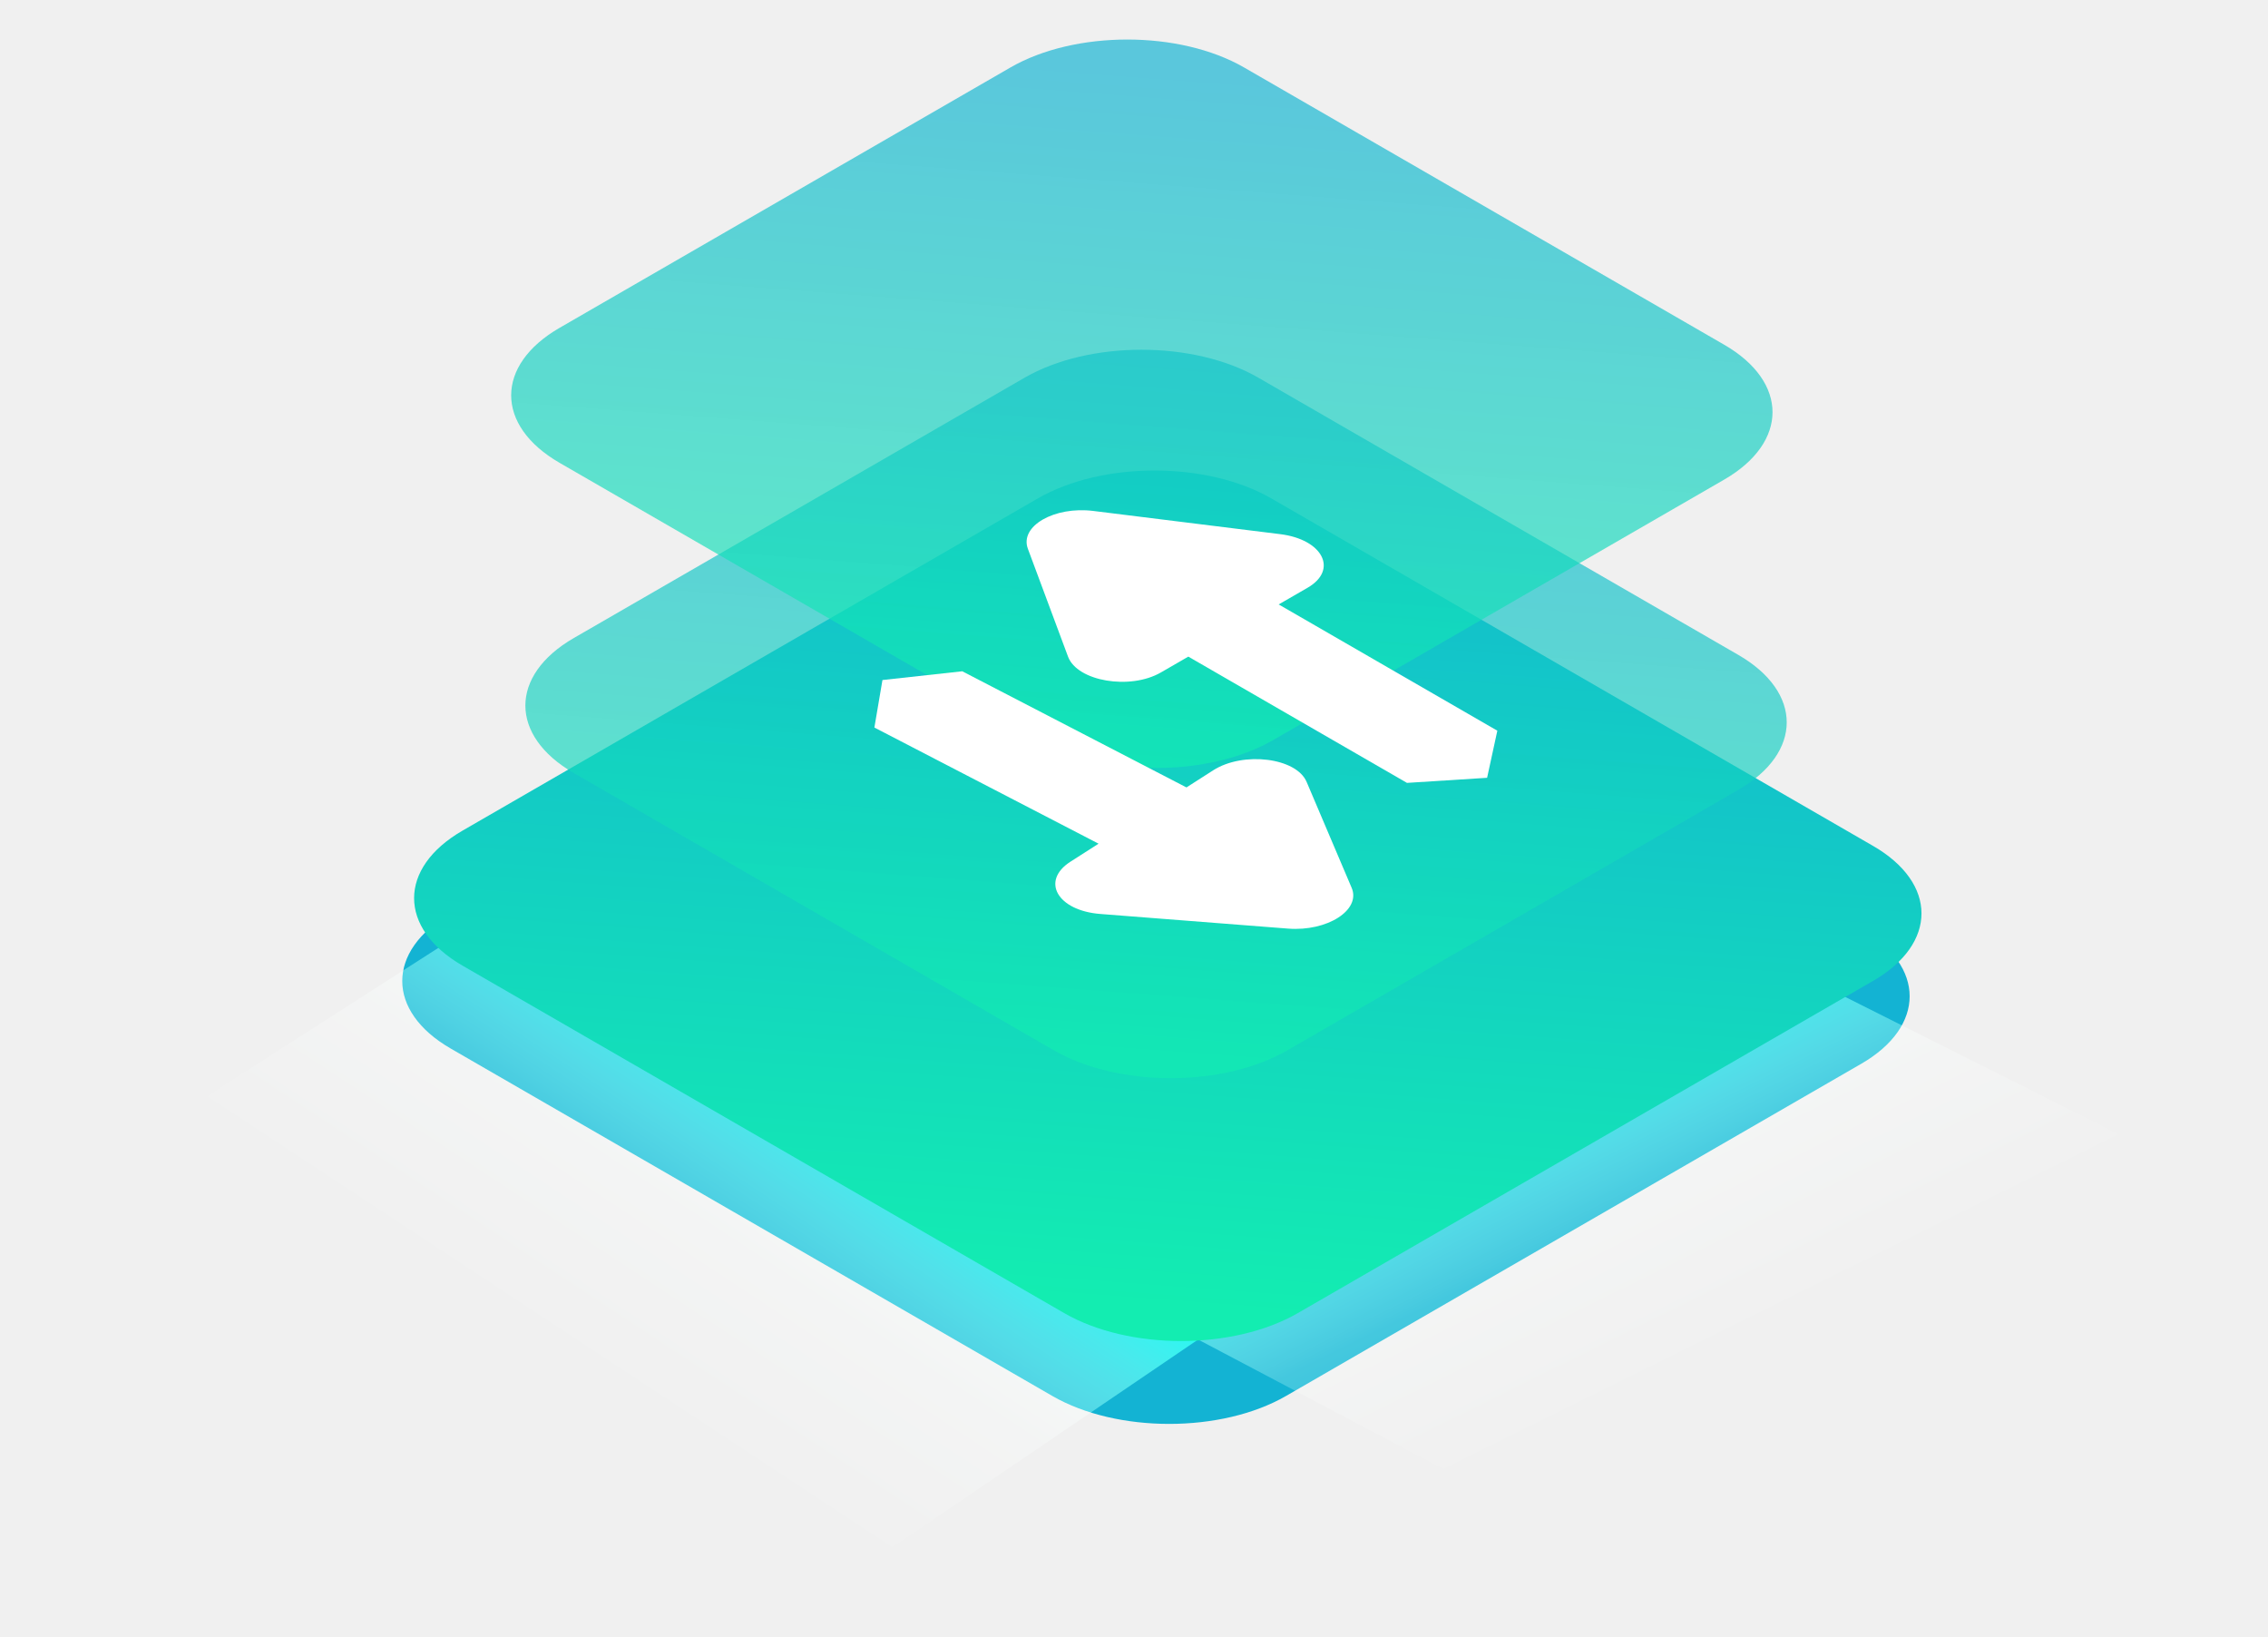
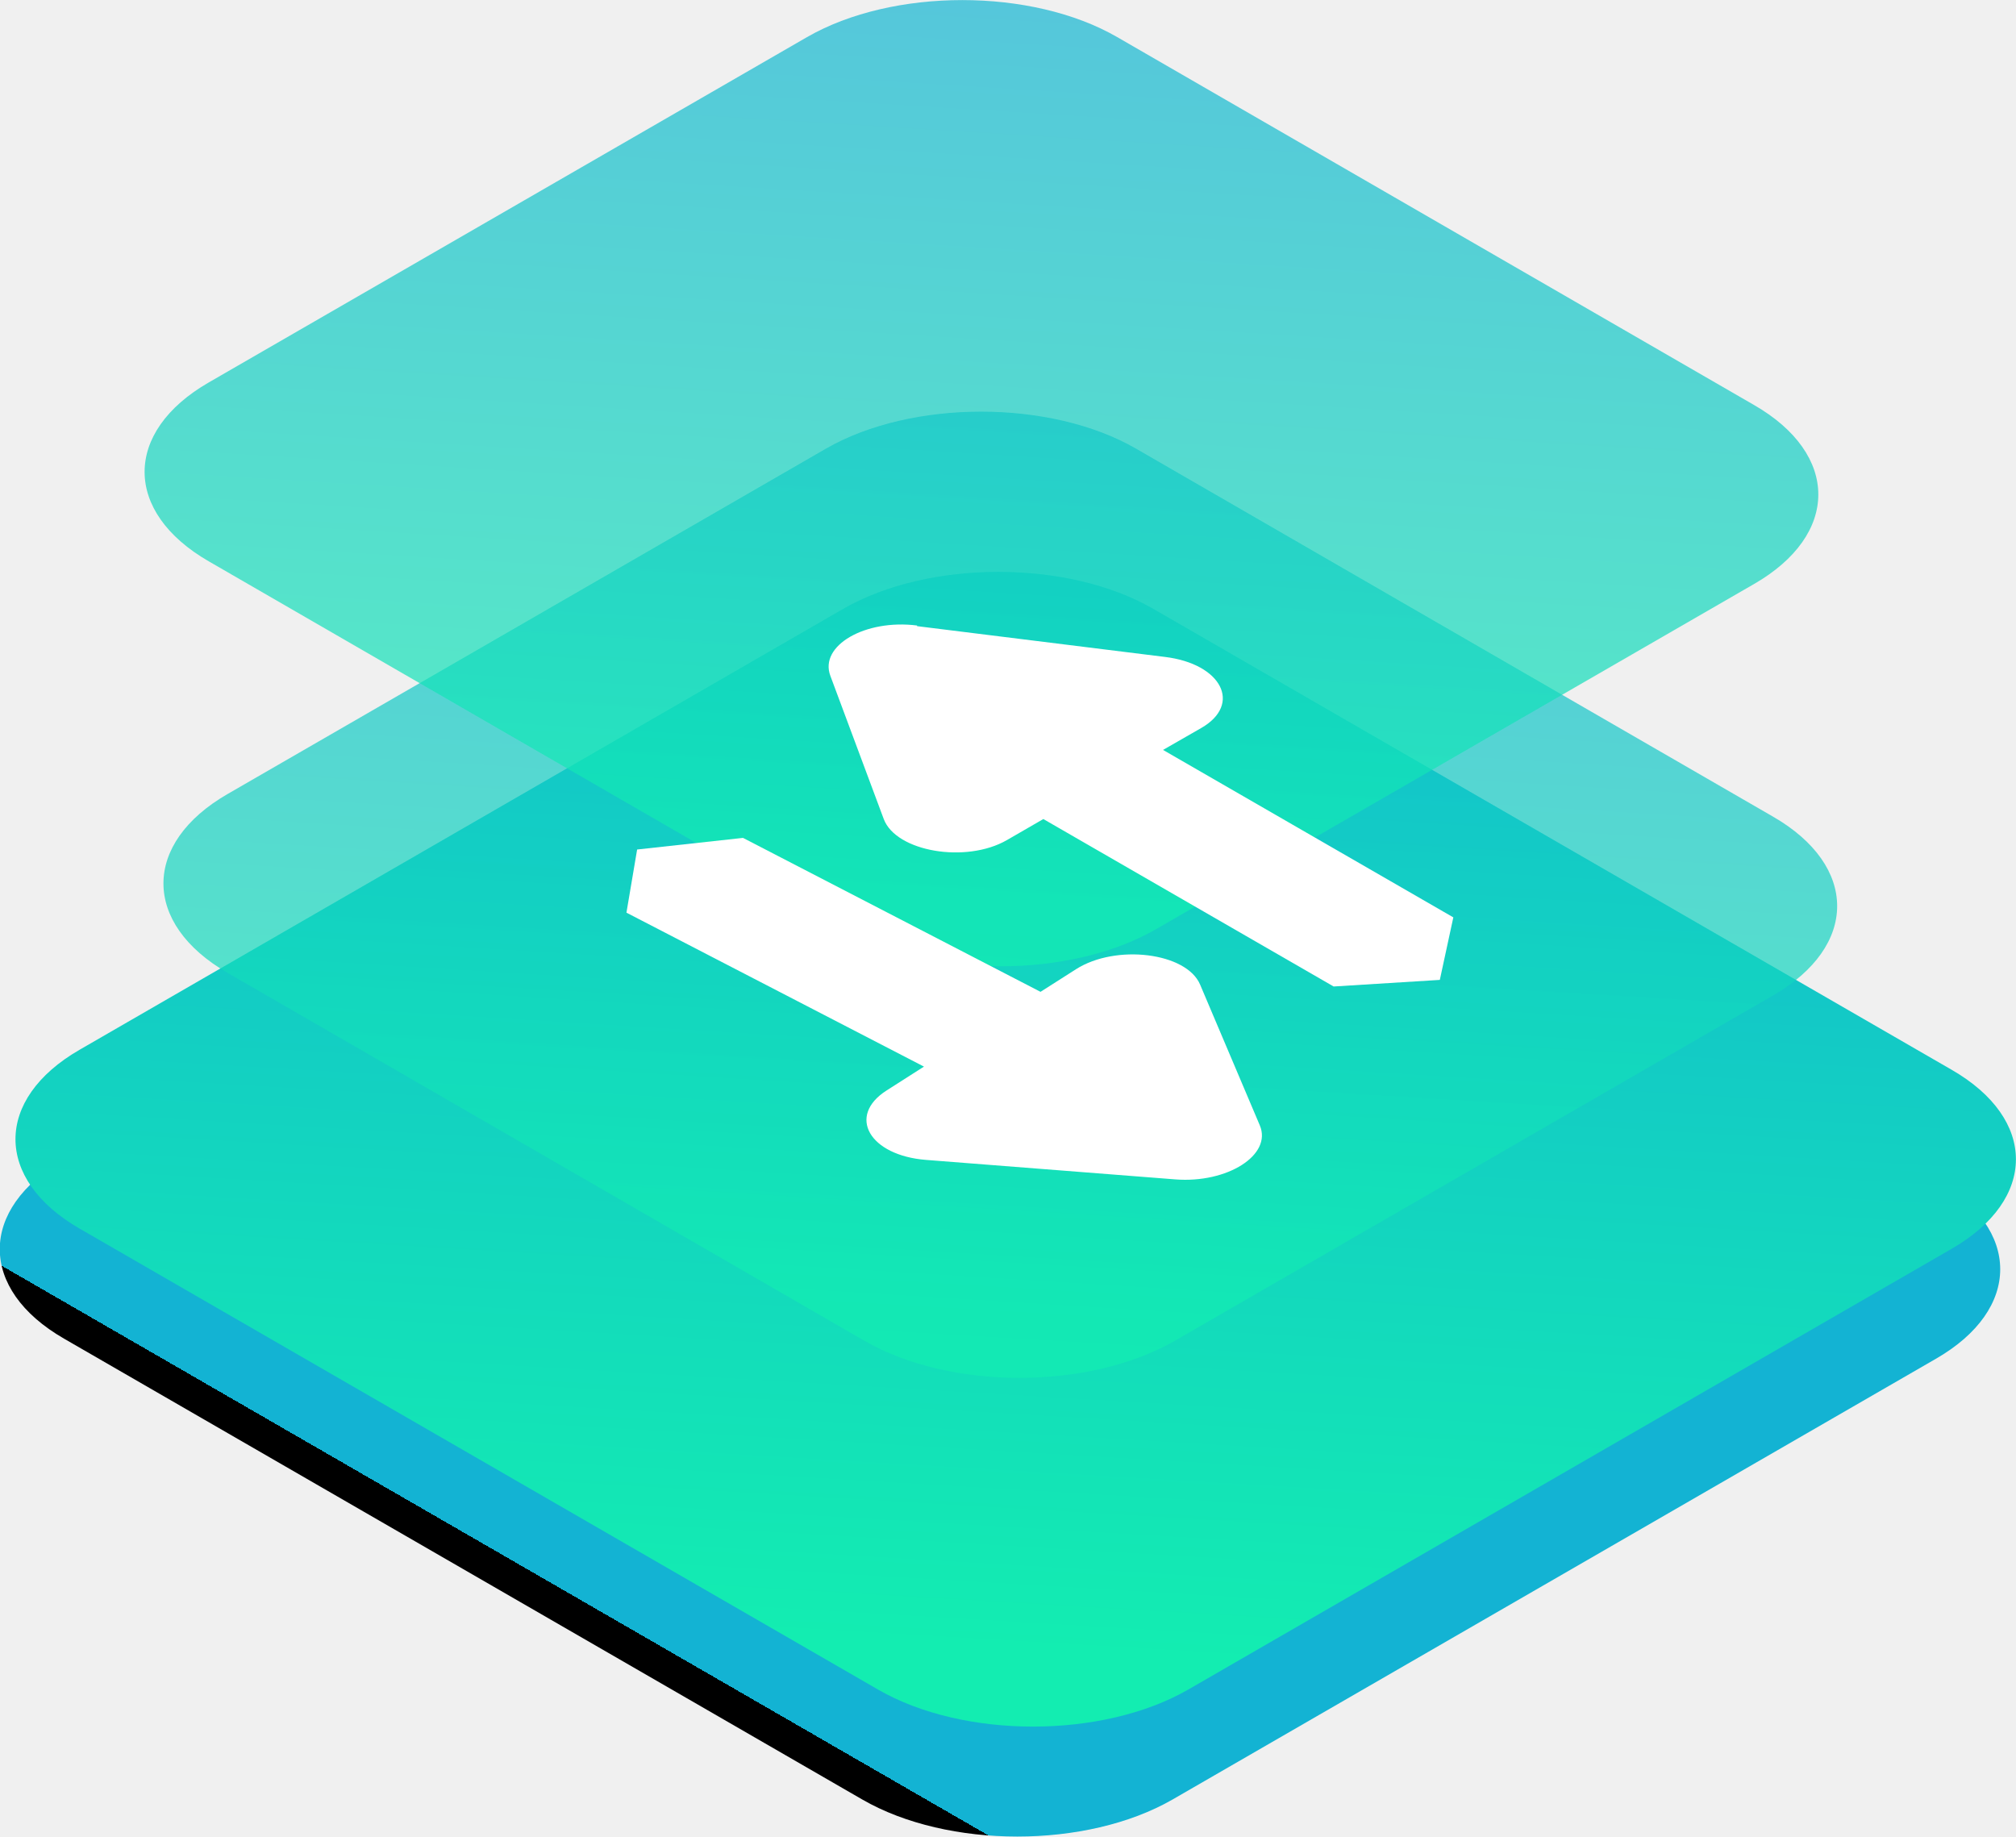
- <svg xmlns="http://www.w3.org/2000/svg" width="958" height="691" viewBox="0 0 958 691" fill="none">
-   <rect width="407.45" height="394.55" rx="57" transform="matrix(0.866025 0.5 -0.866025 0.5 482.688 217)" fill="url(#paint0_linear_149_24)" />
-   <g style="mix-blend-mode:screen">
-     <path d="M217.585 379.494L535.203 545.883L335.194 681.819L11.379 511.685L217.585 379.494Z" fill="url(#paint1_linear_149_24)" />
-   </g>
-   <g style="mix-blend-mode:screen">
-     <path d="M466.665 544.874L711.206 386.754L943.412 503.309L693.3 664.479L466.665 544.874Z" fill="url(#paint2_linear_149_24)" />
-   </g>
-   <rect width="407.45" height="394.55" rx="57" transform="matrix(0.866025 0.5 -0.866025 0.5 487.688 182)" fill="url(#paint3_linear_149_24)" />
-   <rect width="348.109" height="333.891" rx="57" transform="matrix(0.866025 0.5 -0.866025 0.5 482.156 131)" fill="url(#paint4_linear_149_24)" />
-   <rect width="348.109" height="333.891" rx="57" transform="matrix(0.866025 0.5 -0.866025 0.5 476.156 0)" fill="url(#paint5_linear_149_24)" />
-   <g style="mix-blend-mode:screen">
-     <path fill-rule="evenodd" clip-rule="evenodd" d="M461.812 215.769C445.296 213.719 430.619 222.193 434.17 231.728L451.142 277.305C455.017 287.71 477.312 291.507 490.347 283.981L501.946 277.284L594.302 330.606L628.151 328.456L632.472 308.569L540.116 255.247L552.316 248.203C565.351 240.677 558.775 227.806 540.753 225.568L461.812 215.769Z" fill="white" />
-   </g>
-   <g style="mix-blend-mode:screen">
-     <path fill-rule="evenodd" clip-rule="evenodd" d="M544.061 392.139C560.654 393.433 574.928 384.297 570.945 374.934L551.908 330.181C547.561 319.963 525.116 317.189 512.439 325.303L501.158 332.523L406.462 283.477L372.747 287.172L369.339 307.235L464.035 356.281L452.17 363.875C439.492 371.988 446.649 384.546 464.755 385.958L544.061 392.139Z" fill="white" />
-   </g>
+ <svg xmlns="http://www.w3.org/2000/svg" version="1.1" viewBox="0 0 641.7 584.6">
  <defs>
-     <linearGradient id="paint0_linear_149_24" x1="203.725" y1="0" x2="203.725" y2="394.55" gradientUnits="userSpaceOnUse">
-       <stop offset="1" stop-color="#13B3D3" />
+     <style>
+       .cls-1 {
+         fill: #fff;
+         fill-rule: evenodd;
+       }
+ 
+       .cls-2 {
+         fill: url(#linear-gradient-4);
+       }
+ 
+       .cls-3 {
+         fill: url(#linear-gradient-3);
+       }
+ 
+       .cls-4 {
+         fill: url(#linear-gradient-2);
+       }
+ 
+       .cls-5 {
+         fill: url(#linear-gradient);
+       }
+ 
+       .cls-6 {
+         isolation: isolate;
+       }
+ 
+       .cls-7 {
+         mix-blend-mode: screen;
+       }
+     </style>
+     <linearGradient id="linear-gradient" x1="186.3" y1="693.8" x2="186.3" y2="299.2" gradientTransform="translate(-273 555.9) rotate(30) scale(1 -.9) skewX(26.6)" gradientUnits="userSpaceOnUse">
+       <stop offset="1" stop-color="#13b3d3" />
+       <stop offset="1" stop-color="#000" />
    </linearGradient>
-     <linearGradient id="paint1_linear_149_24" x1="181.289" y1="601.198" x2="298.166" y2="423.604" gradientUnits="userSpaceOnUse">
-       <stop offset="0.082" stop-color="white" stop-opacity="0" />
-       <stop offset="0.257" stop-color="white" stop-opacity="0" />
-       <stop offset="0.629" stop-color="#BBFAE9" stop-opacity="0.286" />
-       <stop offset="1" stop-color="#13EDB1" />
+     <linearGradient id="linear-gradient-2" x1="331.5" y1="308.6" x2="41.1" y2="684.4" gradientTransform="translate(-268 520.9) rotate(30) scale(1 -.9) skewX(26.6)" gradientUnits="userSpaceOnUse">
+       <stop offset="0" stop-color="#13edb1" />
+       <stop offset="1" stop-color="#13b3d3" />
    </linearGradient>
-     <linearGradient id="paint2_linear_149_24" x1="824.924" y1="579.928" x2="737.251" y2="403.038" gradientUnits="userSpaceOnUse">
-       <stop offset="0.082" stop-color="white" stop-opacity="0" />
-       <stop offset="0.257" stop-color="white" stop-opacity="0" />
-       <stop offset="0.629" stop-color="#BBFAE9" stop-opacity="0.286" />
-       <stop offset="1" stop-color="#13EDB1" />
+     <linearGradient id="linear-gradient-3" x1="279.2" y1="366.7" x2="34.1" y2="687" gradientTransform="translate(-273.5 469.9) rotate(30) scale(1 -.9) skewX(26.6)" gradientUnits="userSpaceOnUse">
+       <stop offset="0" stop-color="#13edb1" stop-opacity=".7" />
+       <stop offset="1" stop-color="#13b3d3" stop-opacity=".7" />
    </linearGradient>
-     <linearGradient id="paint3_linear_149_24" x1="336.752" y1="394.55" x2="46.385" y2="18.788" gradientUnits="userSpaceOnUse">
-       <stop stop-color="#13EDB1" />
-       <stop offset="1" stop-color="#13B3D3" />
-     </linearGradient>
-     <linearGradient id="paint4_linear_149_24" x1="287.707" y1="333.891" x2="42.581" y2="13.64" gradientUnits="userSpaceOnUse">
-       <stop stop-color="#13EDB1" stop-opacity="0.66" />
-       <stop offset="1" stop-color="#13B3D3" stop-opacity="0.68" />
-     </linearGradient>
-     <linearGradient id="paint5_linear_149_24" x1="287.707" y1="333.891" x2="42.581" y2="13.64" gradientUnits="userSpaceOnUse">
-       <stop stop-color="#13EDB1" stop-opacity="0.66" />
-       <stop offset="1" stop-color="#13B3D3" stop-opacity="0.68" />
+     <linearGradient id="linear-gradient-4" x1="279.2" y1="366.7" x2="34.1" y2="687" gradientTransform="translate(-279.5 338.9) rotate(30) scale(1 -.9) skewX(26.6)" gradientUnits="userSpaceOnUse">
+       <stop offset="0" stop-color="#13edb1" stop-opacity=".7" />
+       <stop offset="1" stop-color="#13b3d3" stop-opacity=".7" />
    </linearGradient>
  </defs>
+   <g class="cls-6">
+     <g id="Layer_1">
+       <path class="cls-5" d="M362.1,228.8l254.1,146.7c27.3,15.7,27.3,41.3,0,57l-243,140.3c-27.3,15.7-71.5,15.7-98.7,0L20.4,426.1c-27.3-15.7-27.3-41.3,0-57l243-140.3c27.3-15.7,71.5-15.7,98.7,0Z" />
+       <path class="cls-4" d="M367.1,193.8l254.1,146.7c27.3,15.7,27.3,41.3,0,57l-243,140.3c-27.3,15.7-71.5,15.7-98.7,0L25.4,391.1c-27.3-15.7-27.3-41.3,0-57l243-140.3c27.3-15.7,71.5-15.7,98.7,0Z" />
+       <path class="cls-3" d="M361.6,142.8l202.7,117.1c27.3,15.7,27.3,41.3,0,57l-190.4,109.9c-27.3,15.7-71.5,15.7-98.7,0l-202.7-117.1c-27.3-15.7-27.3-41.3,0-57l190.4-109.9c27.3-15.7,71.5-15.7,98.7,0Z" />
+       <path class="cls-2" d="M355.6,11.8l202.7,117.1c27.3,15.7,27.3,41.3,0,57l-190.4,109.9c-27.3,15.7-71.5,15.7-98.7,0l-202.7-117.1c-27.3-15.7-27.3-41.3,0-57L256.9,11.8c27.3-15.7,71.5-15.7,98.7,0Z" />
+       <g class="cls-7">
+         <path class="cls-1" d="M291.9,199.1c-16.5-2.1-31.2,6.4-27.6,16l17,45.6c3.9,10.4,26.2,14.2,39.2,6.7l11.6-6.7,92.4,53.3,33.8-2.1,4.3-19.9-92.4-53.3,12.2-7c13-7.5,6.5-20.4-11.6-22.6l-78.9-9.8Z" />
+       </g>
+       <g class="cls-7">
+         <path class="cls-1" d="M374.1,375.4c16.6,1.3,30.9-7.8,26.9-17.2l-19-44.8c-4.3-10.2-26.8-13-39.5-4.9l-11.3,7.2-94.7-49-33.7,3.7-3.4,20.1,94.7,49-11.9,7.6c-12.7,8.1-5.5,20.7,12.6,22.1l79.3,6.2Z" />
+       </g>
+     </g>
+   </g>
</svg>
